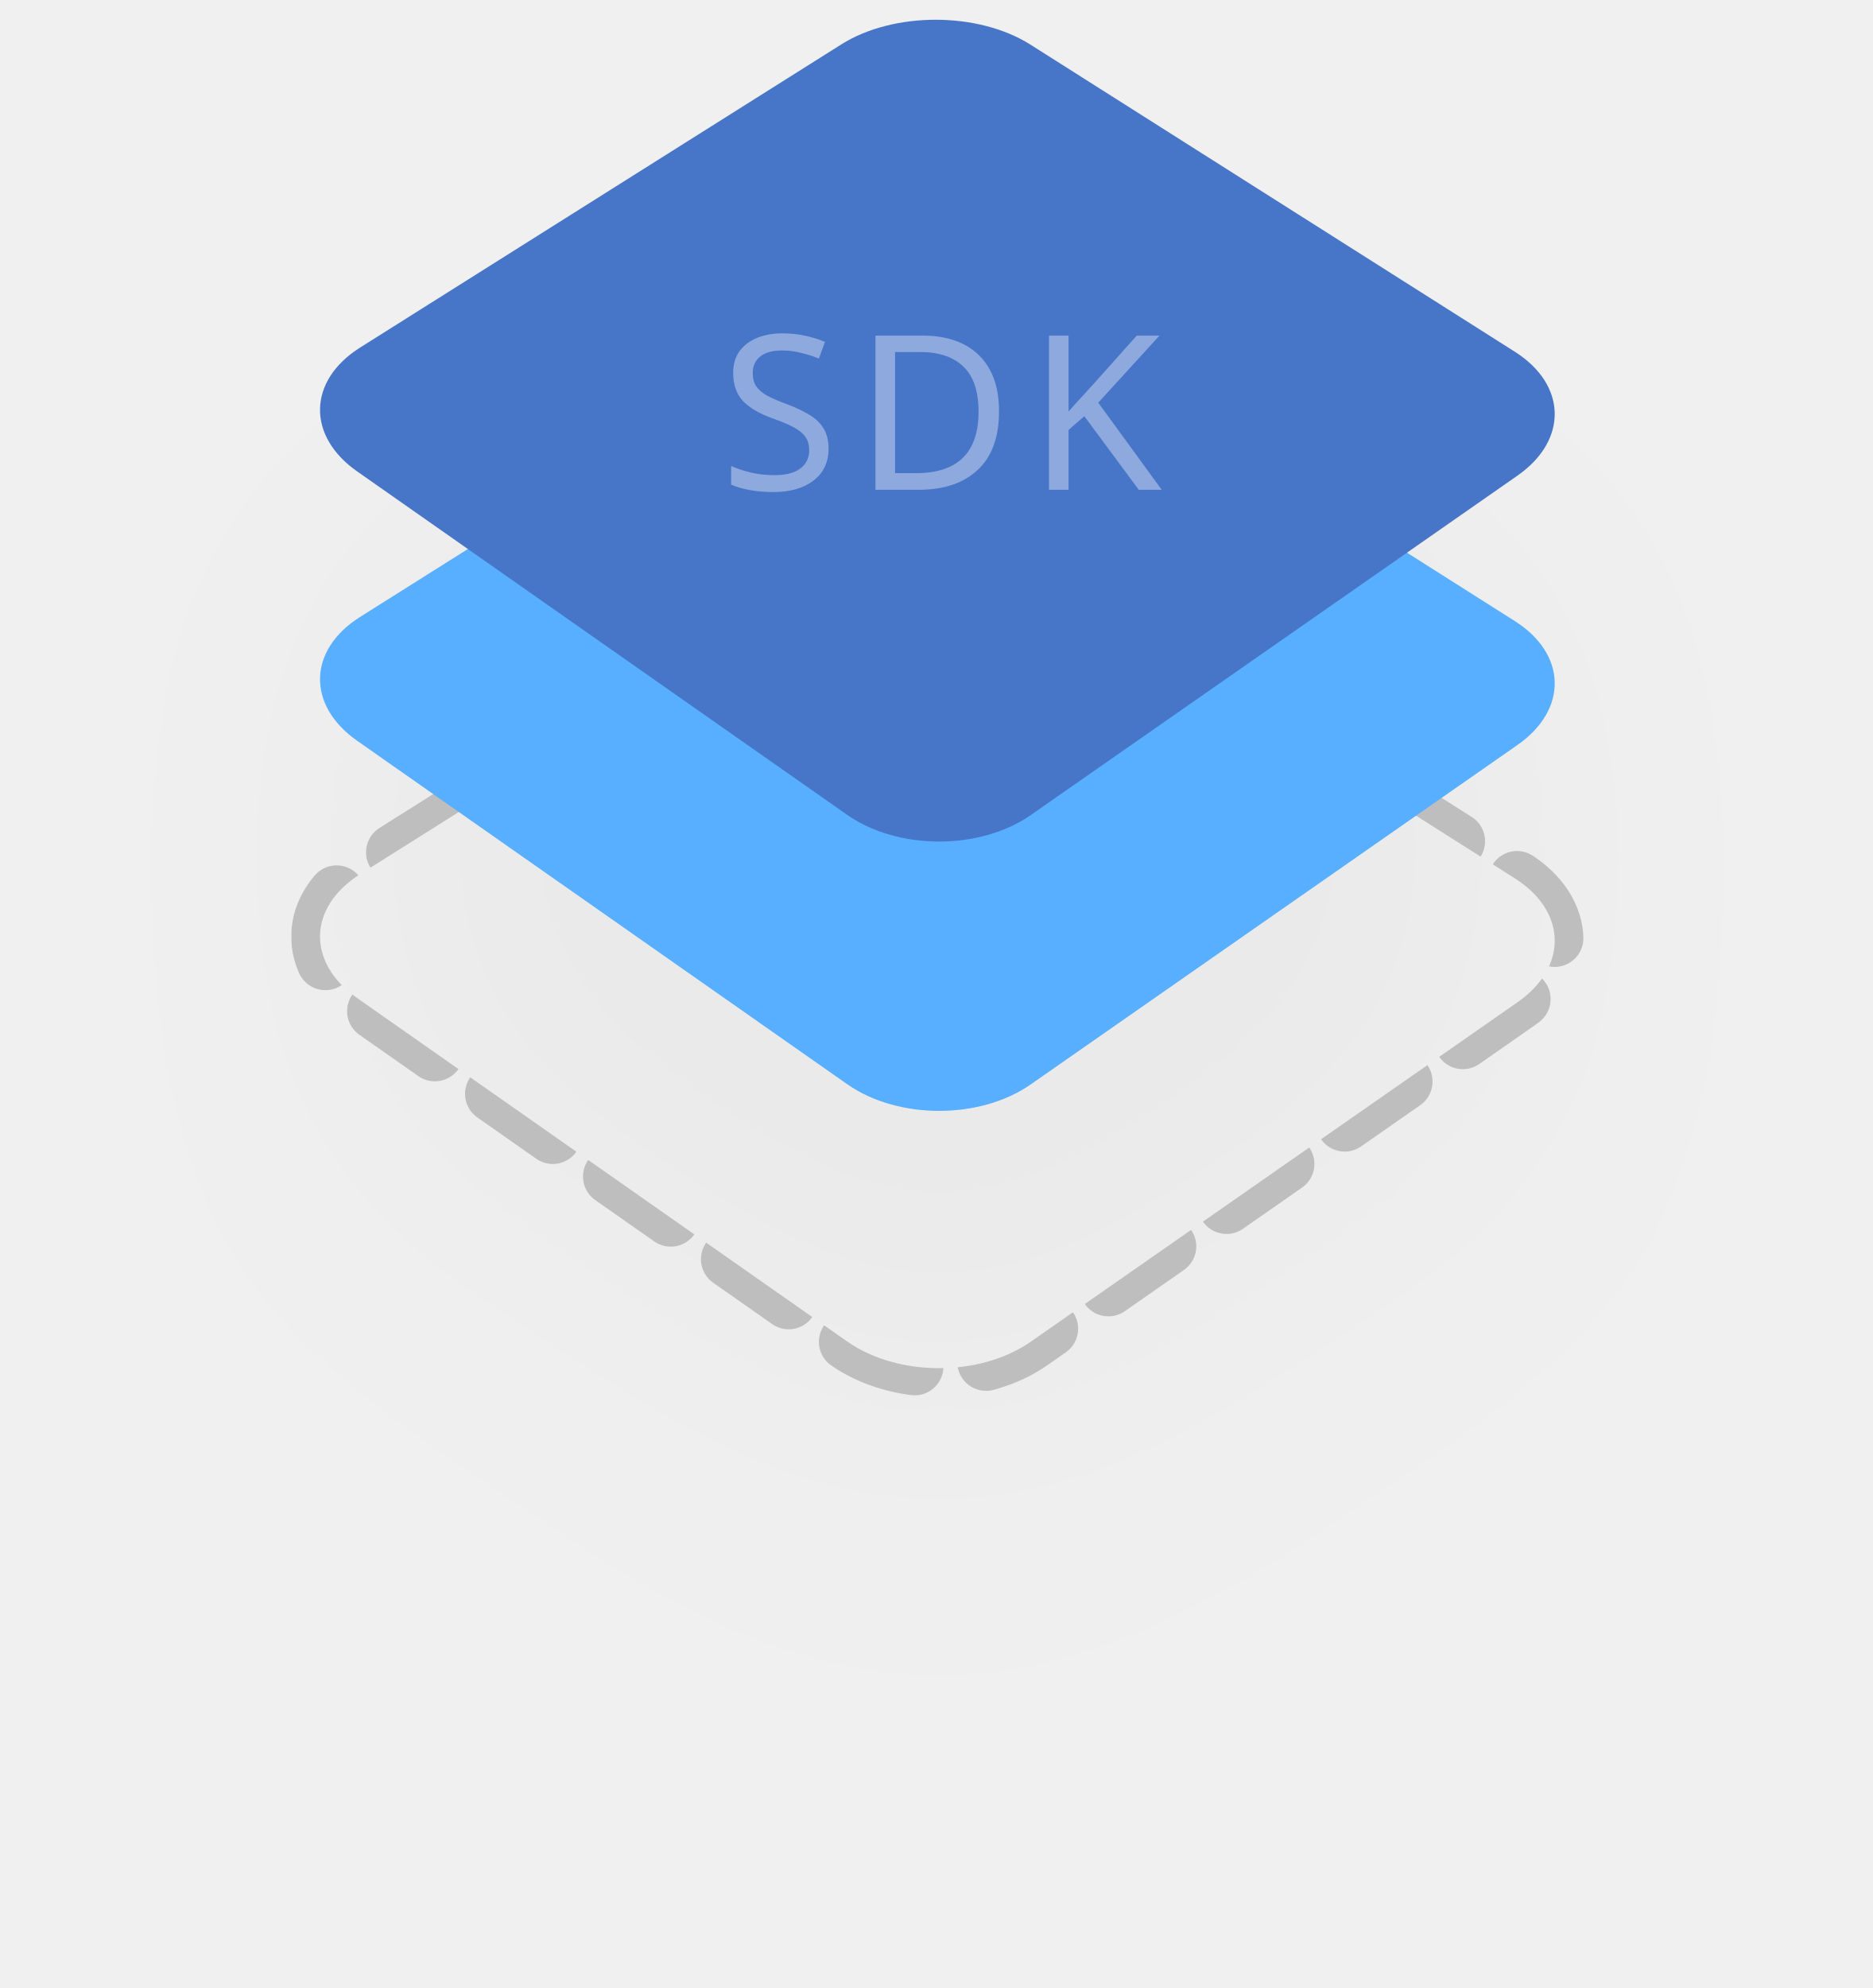
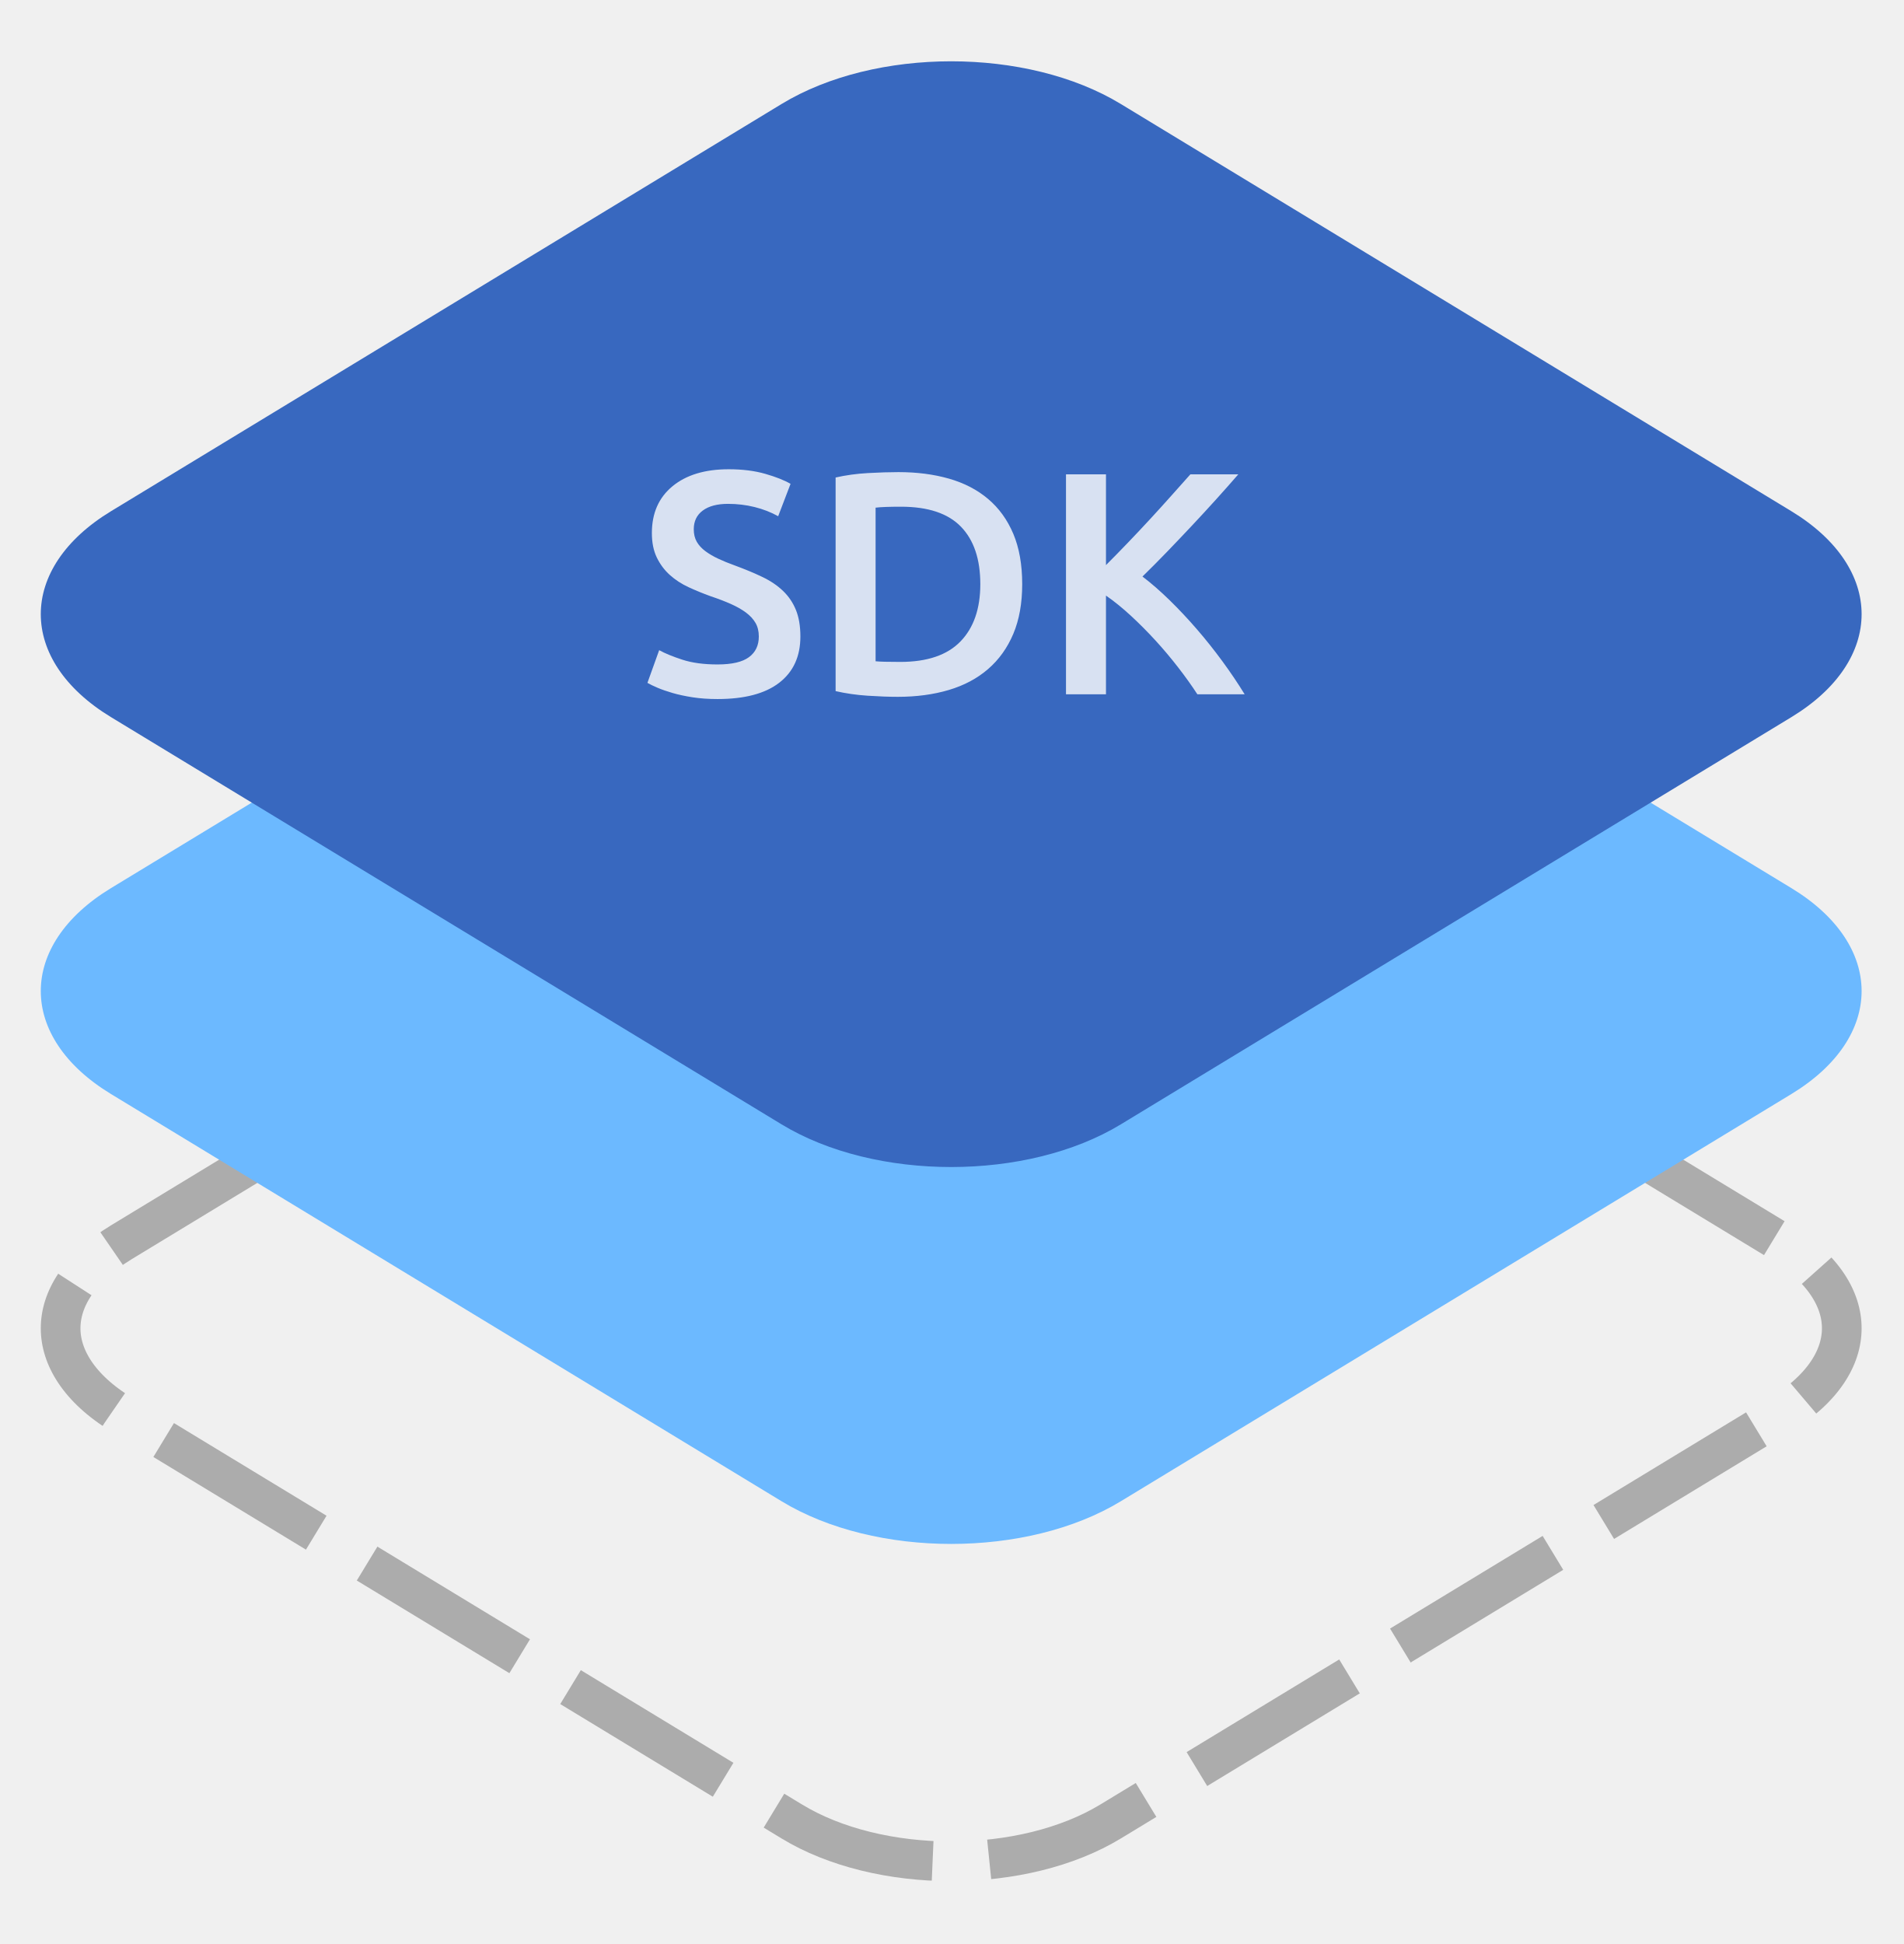
- <svg xmlns="http://www.w3.org/2000/svg" xmlns:xlink="http://www.w3.org/1999/xlink" width="130px" height="138px" viewBox="0 0 130 138" version="1.1">
+ <svg xmlns="http://www.w3.org/2000/svg" xmlns:xlink="http://www.w3.org/1999/xlink" width="96" height="98" viewBox="0 0 96 98">
  <defs>
-     <filter x="-50%" y="-50%" width="200%" height="200%" filterUnits="objectBoundingBox" id="filter-1">
-       <feOffset dx="0" dy="20" in="SourceAlpha" result="shadowOffsetOuter1" />
-       <feGaussianBlur stdDeviation="11" in="shadowOffsetOuter1" result="shadowBlurOuter1" />
-       <feColorMatrix values="0 0 0 0 0   0 0 0 0 0   0 0 0 0 0  0 0 0 0.026 0" type="matrix" in="shadowBlurOuter1" result="shadowMatrixOuter1" />
-       <feMerge>
-         <feMergeNode in="shadowMatrixOuter1" />
-         <feMergeNode in="SourceGraphic" />
-       </feMerge>
-     </filter>
-     <path d="M49.553,38.657 L83.178,59.97 C86.802,62.267 86.884,66.119 83.365,68.573 L49.566,92.138 C46.045,94.592 40.341,94.585 36.825,92.121 L2.8,68.282 C-0.716,65.819 -0.627,61.971 3.006,59.682 L36.42,38.637 C40.049,36.351 45.929,36.36 49.553,38.657 Z" id="path-2" />
-     <mask id="mask-3" maskContentUnits="userSpaceOnUse" maskUnits="objectBoundingBox" x="-2" y="-2" width="89.73" height="61.045">
-       <rect x="-1.779" y="34.929" width="89.73" height="61.045" fill="white" />
-       <use xlink:href="#path-2" fill="black" />
+     <path id="a" d="M23.728,71.82 C25.04,66.453 30.452,61.04 35.82,59.728 L74.244,50.336 C79.611,49.024 82.898,52.31 81.586,57.678 L72.194,96.102 C70.882,101.468 65.47,106.882 60.102,108.194 L21.678,117.586 C16.311,118.898 13.024,115.612 14.336,110.244 L23.728,71.82 Z" />
+     <mask id="b" width="67.827" height="67.827" x="0" y="0" fill="white">
+       <use xlink:href="#a" />
    </mask>
  </defs>
-   <g id="Page-1" stroke="none" stroke-width="1" fill="none" fill-rule="evenodd">
-     <g id="Version_1" transform="translate(-449, -489)">
-       <g id="Group-4" transform="translate(471, 490)">
-         <g id="Group-5">
-           <g id="Group-+-Group-Copy-2-+-Group-Copy" filter="url(#filter-1)">
-             <g id="Group-Copy">
-               <g id="Rectangle-944">
-                 <use fill-opacity="0" fill="#9CE1A0" fill-rule="evenodd" xlink:href="#path-2" />
-                 <use stroke="#BEBEBE" mask="url(#mask-3)" stroke-width="4" stroke-linecap="round" stroke-linejoin="round" stroke-dasharray="5" xlink:href="#path-2" />
-               </g>
-               <path d="M49.553,20.797 L83.178,42.11 C86.802,44.407 86.884,48.26 83.365,50.714 L49.566,74.278 C46.045,76.733 40.341,76.725 36.825,74.262 L2.8,50.423 C-0.716,47.959 -0.627,44.111 3.006,41.823 L36.42,20.778 C40.049,18.492 45.929,18.5 49.553,20.797 Z" id="Rectangle-944" fill="#58AEFF" />
-               <path d="M36.42,2.08 C40.049,-0.206 45.929,-0.197 49.553,2.1 L83.178,23.413 C86.802,25.709 86.884,29.562 83.365,32.016 L49.566,55.58 C46.045,58.035 40.341,58.028 36.825,55.564 L2.8,31.725 C-0.716,29.261 -0.627,25.413 3.006,23.125 L36.42,2.08 L36.42,2.08 Z" id="Rectangle-944" fill="#4675C8" />
-             </g>
-           </g>
-           <text id="SDK" opacity="0.382" font-family="ProximaNova-Semibold, Proxima Nova" font-size="15" font-weight="500" letter-spacing="1.1" fill="#FFFFFF">
-             <tspan x="28" y="33">SDK</tspan>
-           </text>
-         </g>
-       </g>
-     </g>
+   <g fill="none" fill-rule="evenodd" transform="translate(0 -17)">
+     <use fill="#C2C2C2" fill-opacity="0" stroke="#ACACAC" stroke-width="4" mask="url(#b)" stroke-dasharray="9 3" transform="rotate(45 47.96 83.96)" xlink:href="#a" />
+     <path fill="#6CB9FF" d="M23.728,54.82 C25.04,49.453 30.452,44.04 35.82,42.728 L74.244,33.336 C79.611,32.024 82.898,35.31 81.586,40.678 L72.194,79.102 C70.882,84.468 65.47,89.882 60.102,91.194 L21.678,100.586 C16.311,101.898 13.024,98.612 14.336,93.244 L23.728,54.82 Z" transform="rotate(45 47.96 66.96)" />
+     <path fill="#3868BF" d="M23.728,35.82 C25.04,30.453 30.452,25.04 35.82,23.728 L74.244,14.336 C79.611,13.024 82.898,16.31 81.586,21.678 L72.194,60.102 C70.882,65.468 65.47,70.882 60.102,72.194 L21.678,81.586 C16.311,82.898 13.024,79.612 14.336,74.244 L23.728,35.82 Z" transform="rotate(45 47.96 47.96)" />
+     <path fill="#FFFFFF" d="M36.18,50.496 C36.905,50.496 37.433,50.373 37.764,50.128 C38.095,49.883 38.26,49.536 38.26,49.088 C38.26,48.821 38.204,48.592 38.092,48.4 C37.98,48.208 37.82,48.035 37.612,47.88 C37.404,47.725 37.151,47.581 36.852,47.448 C36.553,47.315 36.212,47.184 35.828,47.056 C35.444,46.917 35.073,46.765 34.716,46.6 C34.359,46.435 34.044,46.229 33.772,45.984 C33.5,45.739 33.281,45.445 33.116,45.104 C32.951,44.763 32.868,44.352 32.868,43.872 C32.868,42.869 33.215,42.083 33.908,41.512 C34.601,40.941 35.545,40.656 36.74,40.656 C37.433,40.656 38.049,40.733 38.588,40.888 C39.127,41.043 39.551,41.211 39.86,41.392 L39.236,43.024 C38.873,42.821 38.476,42.667 38.044,42.56 C37.612,42.453 37.167,42.4 36.708,42.4 C36.164,42.4 35.74,42.512 35.436,42.736 C35.132,42.96 34.98,43.275 34.98,43.68 C34.98,43.925 35.031,44.136 35.132,44.312 C35.233,44.488 35.377,44.645 35.564,44.784 C35.751,44.923 35.969,45.051 36.22,45.168 C36.471,45.285 36.745,45.397 37.044,45.504 C37.567,45.696 38.033,45.891 38.444,46.088 C38.855,46.285 39.201,46.52 39.484,46.792 C39.767,47.064 39.983,47.384 40.132,47.752 C40.281,48.12 40.356,48.565 40.356,49.088 C40.356,50.091 40.001,50.867 39.292,51.416 C38.583,51.965 37.545,52.24 36.18,52.24 C35.721,52.24 35.303,52.211 34.924,52.152 C34.545,52.093 34.209,52.021 33.916,51.936 C33.623,51.851 33.369,51.763 33.156,51.672 C32.943,51.581 32.772,51.499 32.644,51.424 L33.236,49.776 C33.524,49.936 33.913,50.096 34.404,50.256 C34.895,50.416 35.487,50.496 36.18,50.496 Z M44.148,50.336 C44.265,50.347 44.42,50.355 44.612,50.36 C44.804,50.365 45.065,50.368 45.396,50.368 C46.751,50.368 47.761,50.024 48.428,49.336 C49.095,48.648 49.428,47.685 49.428,46.448 C49.428,45.189 49.103,44.224 48.452,43.552 C47.801,42.88 46.793,42.544 45.428,42.544 C44.831,42.544 44.404,42.56 44.148,42.592 L44.148,50.336 Z M51.54,46.448 C51.54,47.408 51.391,48.243 51.092,48.952 C50.793,49.661 50.369,50.253 49.82,50.728 C49.271,51.203 48.609,51.555 47.836,51.784 C47.063,52.013 46.207,52.128 45.268,52.128 C44.82,52.128 44.313,52.109 43.748,52.072 C43.183,52.035 42.644,51.957 42.132,51.84 L42.132,41.072 C42.644,40.955 43.188,40.88 43.764,40.848 C44.34,40.816 44.852,40.8 45.3,40.8 C46.228,40.8 47.076,40.909 47.844,41.128 C48.612,41.347 49.271,41.688 49.82,42.152 C50.369,42.616 50.793,43.203 51.092,43.912 C51.391,44.621 51.54,45.467 51.54,46.448 Z M60.372,52 C60.095,51.573 59.775,51.125 59.412,50.656 C59.049,50.187 58.668,49.733 58.268,49.296 C57.868,48.859 57.455,48.443 57.028,48.048 C56.601,47.653 56.18,47.312 55.764,47.024 L55.764,52 L53.748,52 L53.748,40.912 L55.764,40.912 L55.764,45.488 C56.116,45.136 56.484,44.76 56.868,44.36 C57.252,43.96 57.633,43.555 58.012,43.144 C58.391,42.733 58.751,42.336 59.092,41.952 C59.433,41.568 59.743,41.221 60.02,40.912 L62.436,40.912 C62.084,41.317 61.711,41.739 61.316,42.176 C60.921,42.613 60.516,43.053 60.1,43.496 C59.684,43.939 59.265,44.379 58.844,44.816 C58.423,45.253 58.009,45.669 57.604,46.064 C58.052,46.405 58.508,46.803 58.972,47.256 C59.436,47.709 59.892,48.195 60.34,48.712 C60.788,49.229 61.217,49.768 61.628,50.328 C62.039,50.888 62.415,51.445 62.756,52 L60.372,52 Z" opacity=".804" />
  </g>
</svg>
